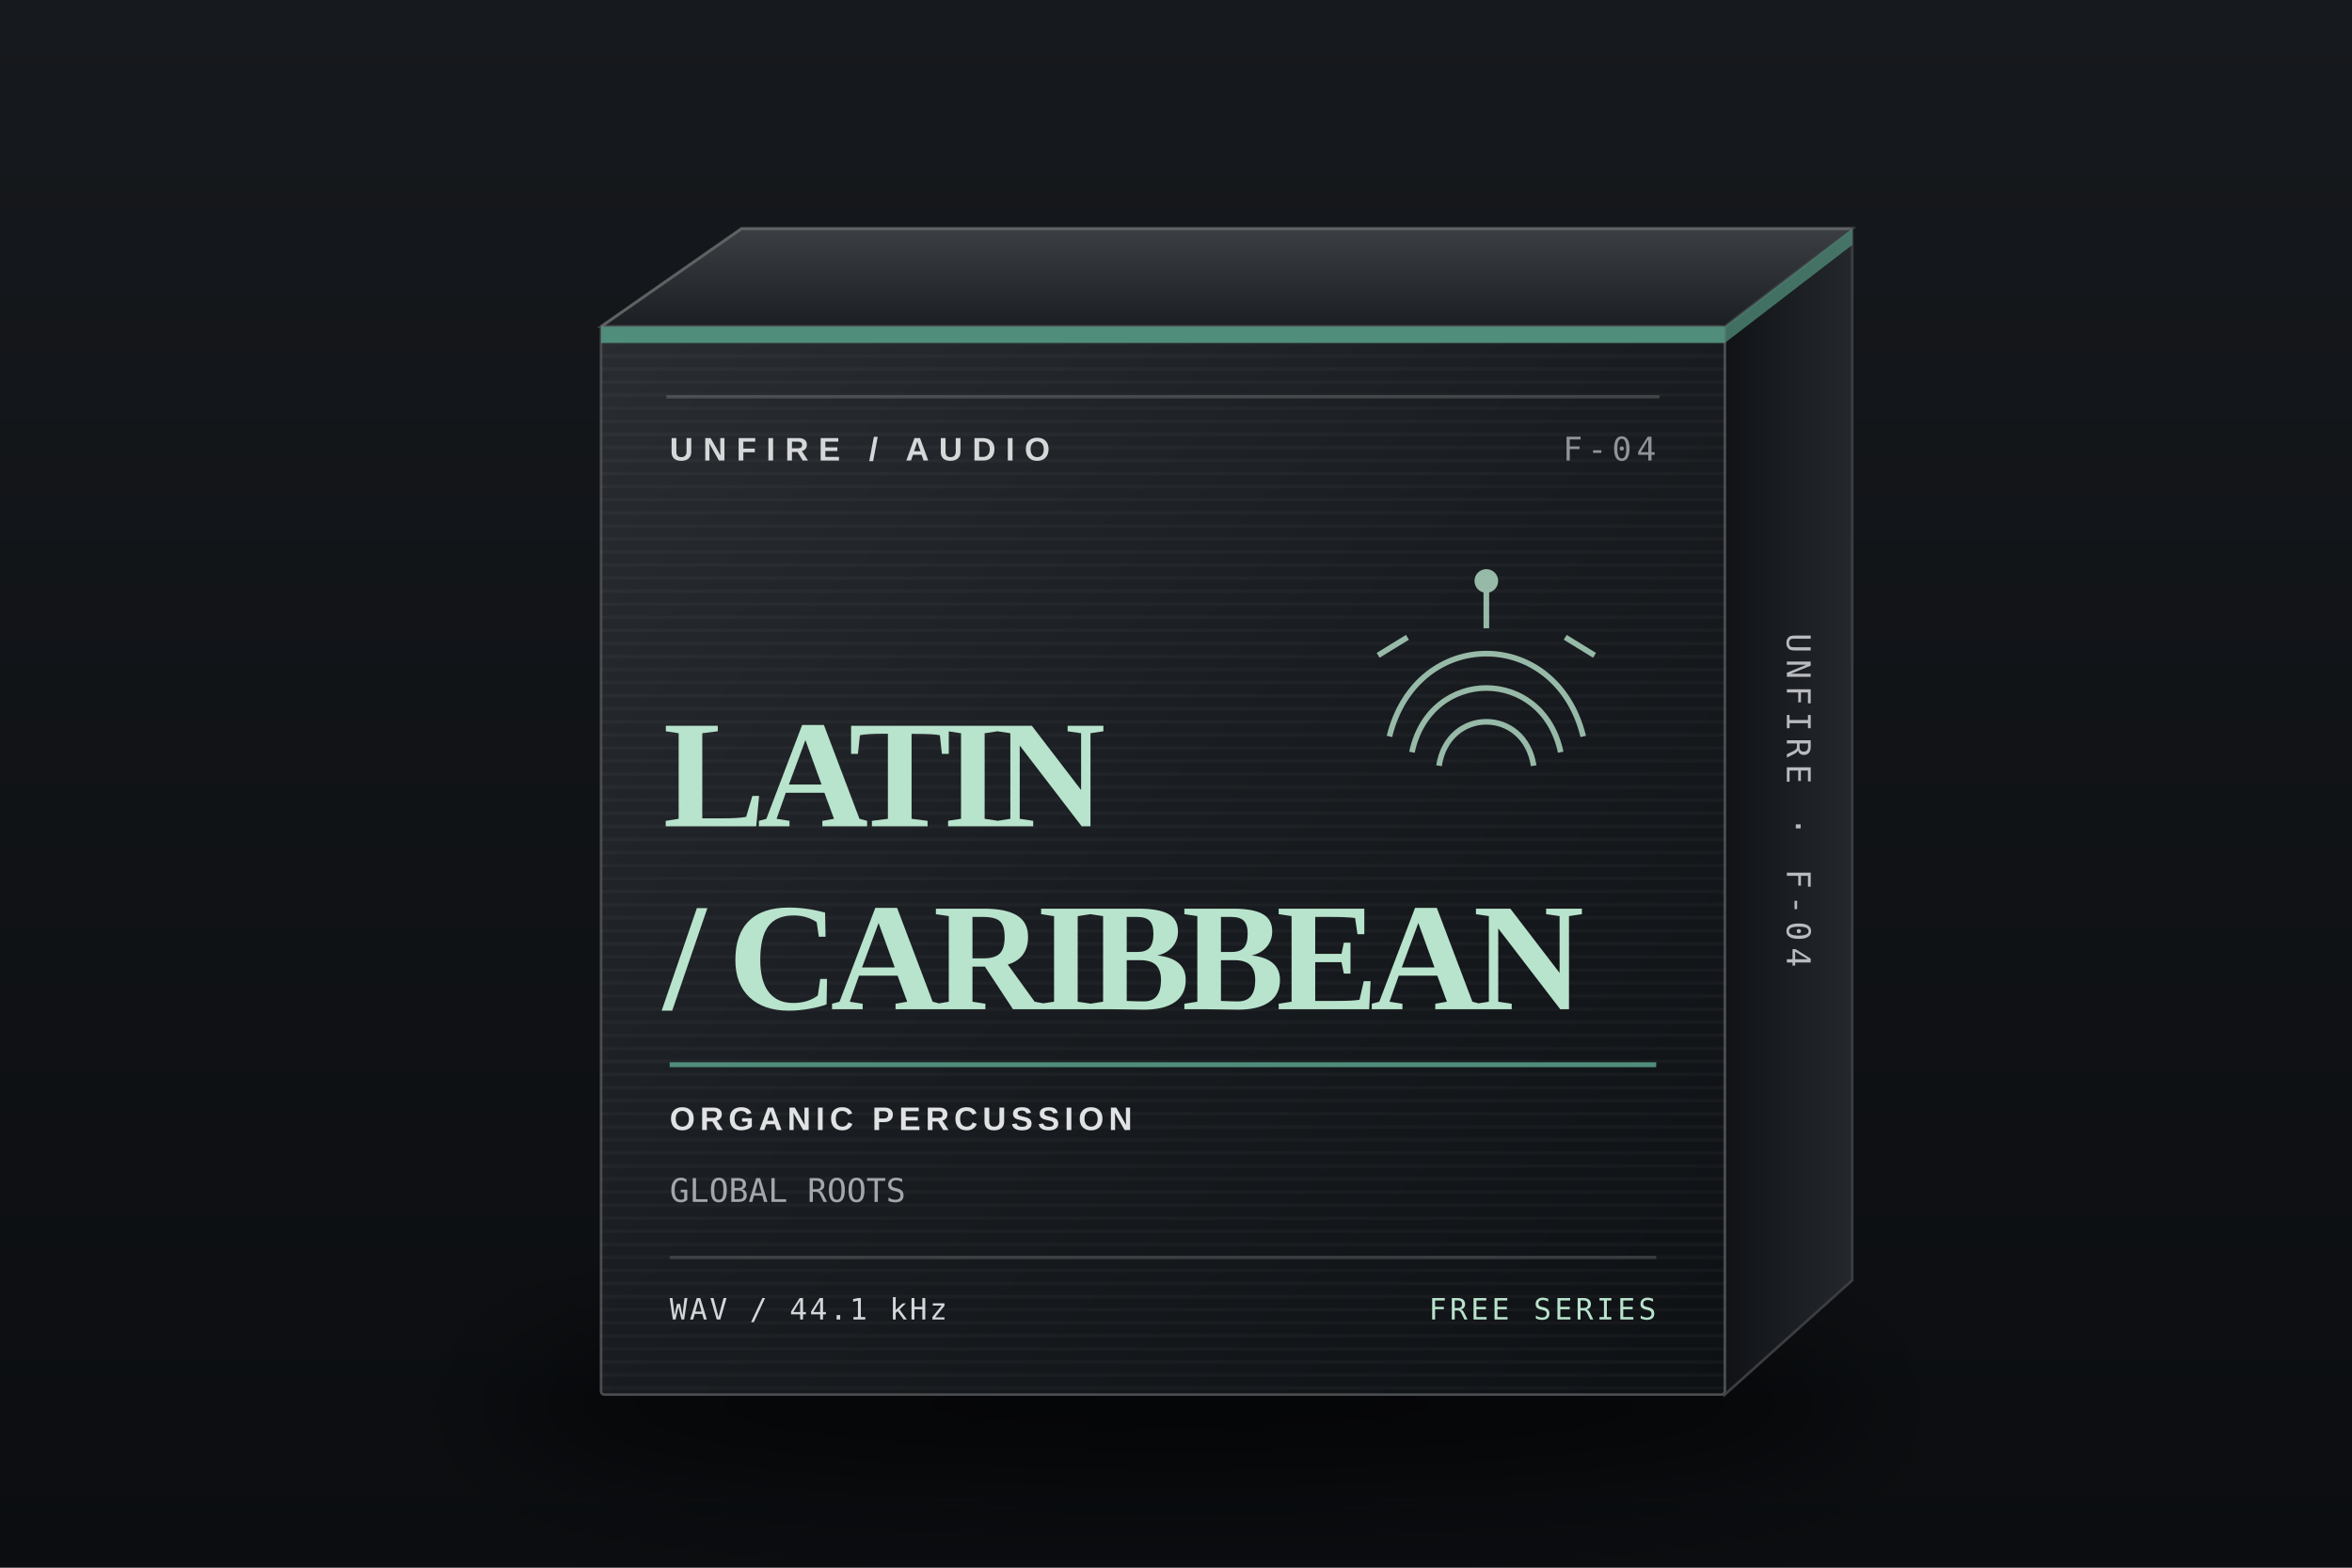
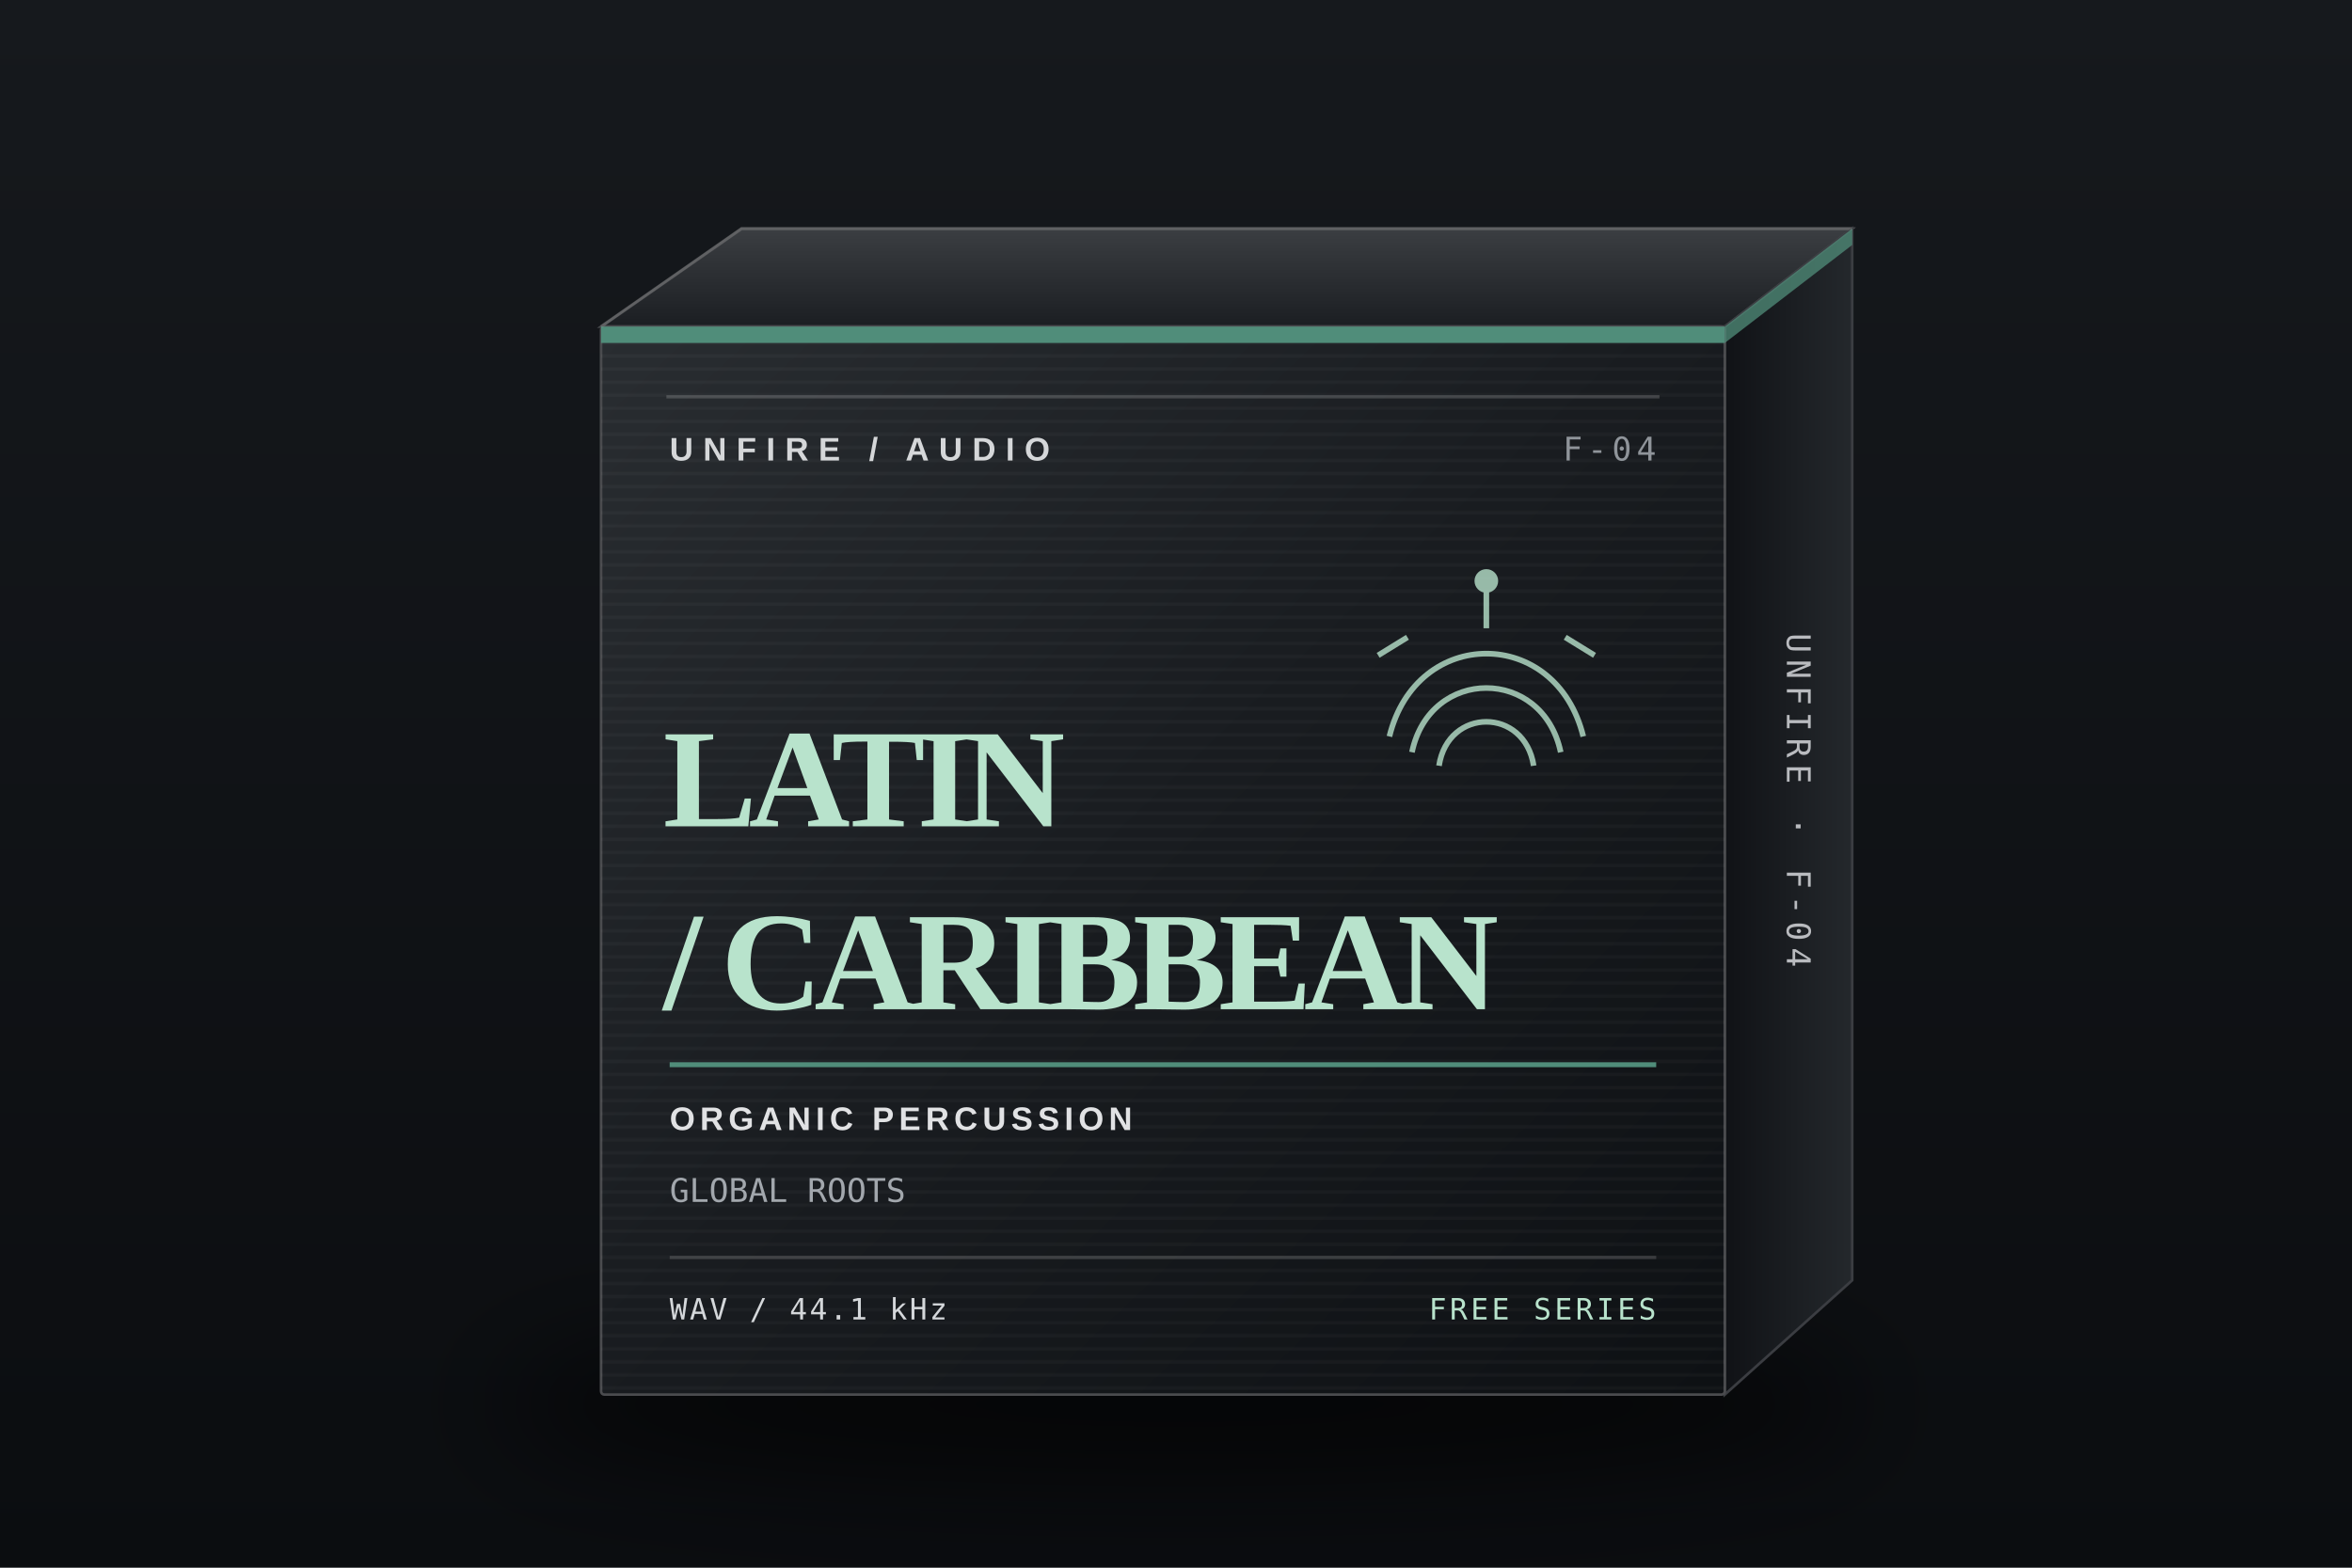
<svg xmlns="http://www.w3.org/2000/svg" width="720" height="480" viewBox="0 0 720 480" role="img" aria-labelledby="title">
  <defs>
    <linearGradient id="bg" x2="0" y2="1">
      <stop stop-color="#16191d" />
      <stop offset="1" stop-color="#0b0d10" />
    </linearGradient>
    <linearGradient id="front" x1="0" y1="0" x2="1" y2="1">
      <stop stop-color="#292d31" />
      <stop offset=".48" stop-color="#191c20" />
      <stop offset="1" stop-color="#0e1114" />
    </linearGradient>
    <linearGradient id="side" x2="1" y2="0">
      <stop stop-color="#101216" />
      <stop offset="1" stop-color="#24282c" />
    </linearGradient>
    <linearGradient id="top" x2="0" y2="1">
      <stop stop-color="#3b3e42" />
      <stop offset="1" stop-color="#1b1e22" />
    </linearGradient>
    <filter id="shadow" x="-.5" y="-.5" width="2" height="2">
      <feGaussianBlur stdDeviation="18" />
    </filter>
    <pattern id="grain" width="4" height="4" patternUnits="userSpaceOnUse">
      <path d="M0 1H4" stroke="#fff" stroke-opacity=".028" />
    </pattern>
    <clipPath id="f">
      <path d="M184 100H528V427H184Z" />
    </clipPath>
  </defs>
  <rect width="720" height="480" fill="url(#bg)" />
  <ellipse cx="361" cy="430" rx="212" ry="25" fill="#000" opacity=".65" filter="url(#shadow)" />
  <path d="M184 100L227 70H567L528 100Z" fill="url(#top)" stroke="#4b4d50" stroke-width=".8" />
  <path d="M528 100L567 70V392L528 427Z" fill="url(#side)" stroke="#3b3d42" stroke-width=".8" />
  <rect x="184" y="100" width="344" height="327" rx="1" fill="url(#front)" stroke="#4a4b4e" stroke-width=".8" />
  <g clip-path="url(#f)">
    <rect x="184" y="100" width="344" height="327" fill="url(#grain)" />
    <rect x="184" y="100" width="344" height="5" fill="#508d7a" />
    <rect x="204" y="121" width="304" height="1" fill="#ffffff" opacity=".17" />
    <text x="205" y="141" fill="#d5d7d9" font-family="Helvetica Neue,Arial,sans-serif" font-size="10" font-weight="700" letter-spacing="3">UNFIRE / AUDIO</text>
    <text x="507" y="141" text-anchor="end" fill="#8f949a" font-family="Menlo,monospace" font-size="10" letter-spacing="1.5">F-04</text>
    <g transform="translate(455 211) scale(.69)" color="#b8e3cc" opacity=".79">
      <g fill="none" stroke="currentColor" stroke-width="2.5">
        <path d="M-43 21C-31-28 31-28 43 21M-33 28C-25-10 25-10 33 28M-21 34C-17 8 17 8 21 34M0-48V-27" />
        <circle cx="0" cy="-48" r="4" fill="currentColor" />
        <path d="M-48-15L-35-23M48-15L35-23" />
      </g>
    </g>
-     <text x="203" y="253" fill="#b8e3cc" font-family="Georgia, Times New Roman, serif" font-size="47" font-weight="700" letter-spacing="-2.5">LATIN</text>
-     <text x="203" y="309" fill="#b8e3cc" font-family="Georgia, Times New Roman, serif" font-size="47" font-weight="700" letter-spacing="-2.5">/ CARIBBEAN</text>
+     <text x="203" y="253" fill="#b8e3cc" font-family="Georgia, Times New Roman, serif" font-size="43" font-weight="700" letter-spacing="-2.5">LATIN</text>
+     <text x="203" y="309" fill="#b8e3cc" font-family="Georgia, Times New Roman, serif" font-size="43" font-weight="700" letter-spacing="-2.5">/ CARIBBEAN</text>
    <path d="M205 326H507" stroke="#508d7a" stroke-width="1.5" />
    <text x="205" y="346" fill="#e1e2e4" font-family="Helvetica Neue,Arial,sans-serif" font-size="10" font-weight="700" letter-spacing="1.5">ORGANIC PERCUSSION</text>
    <text x="205" y="368" fill="#a2a7ad" font-family="Menlo,monospace" font-size="10">GLOBAL ROOTS</text>
    <path d="M205 385H507" stroke="#ffffff" stroke-opacity=".15" />
    <text x="205" y="404" fill="#d4d7da" font-family="Menlo,monospace" font-size="9" letter-spacing=".7">WAV / 44.1 kHz</text>
    <text x="507" y="404" text-anchor="end" fill="#b8e3cc" font-family="Menlo,monospace" font-size="9" letter-spacing="1">FREE SERIES</text>
  </g>
  <path d="M528 100L567 70V75L528 105Z" fill="#508d7a" opacity=".75" />
  <g transform="translate(547 245) rotate(90)">
    <text text-anchor="middle" fill="#b9bbbf" font-family="Menlo,monospace" font-size="10" letter-spacing="2">UNFIRE · F-04</text>
  </g>
  <path d="M184 100L227 70H567" stroke="#a8aaac" stroke-opacity=".22" fill="none" />
</svg>
